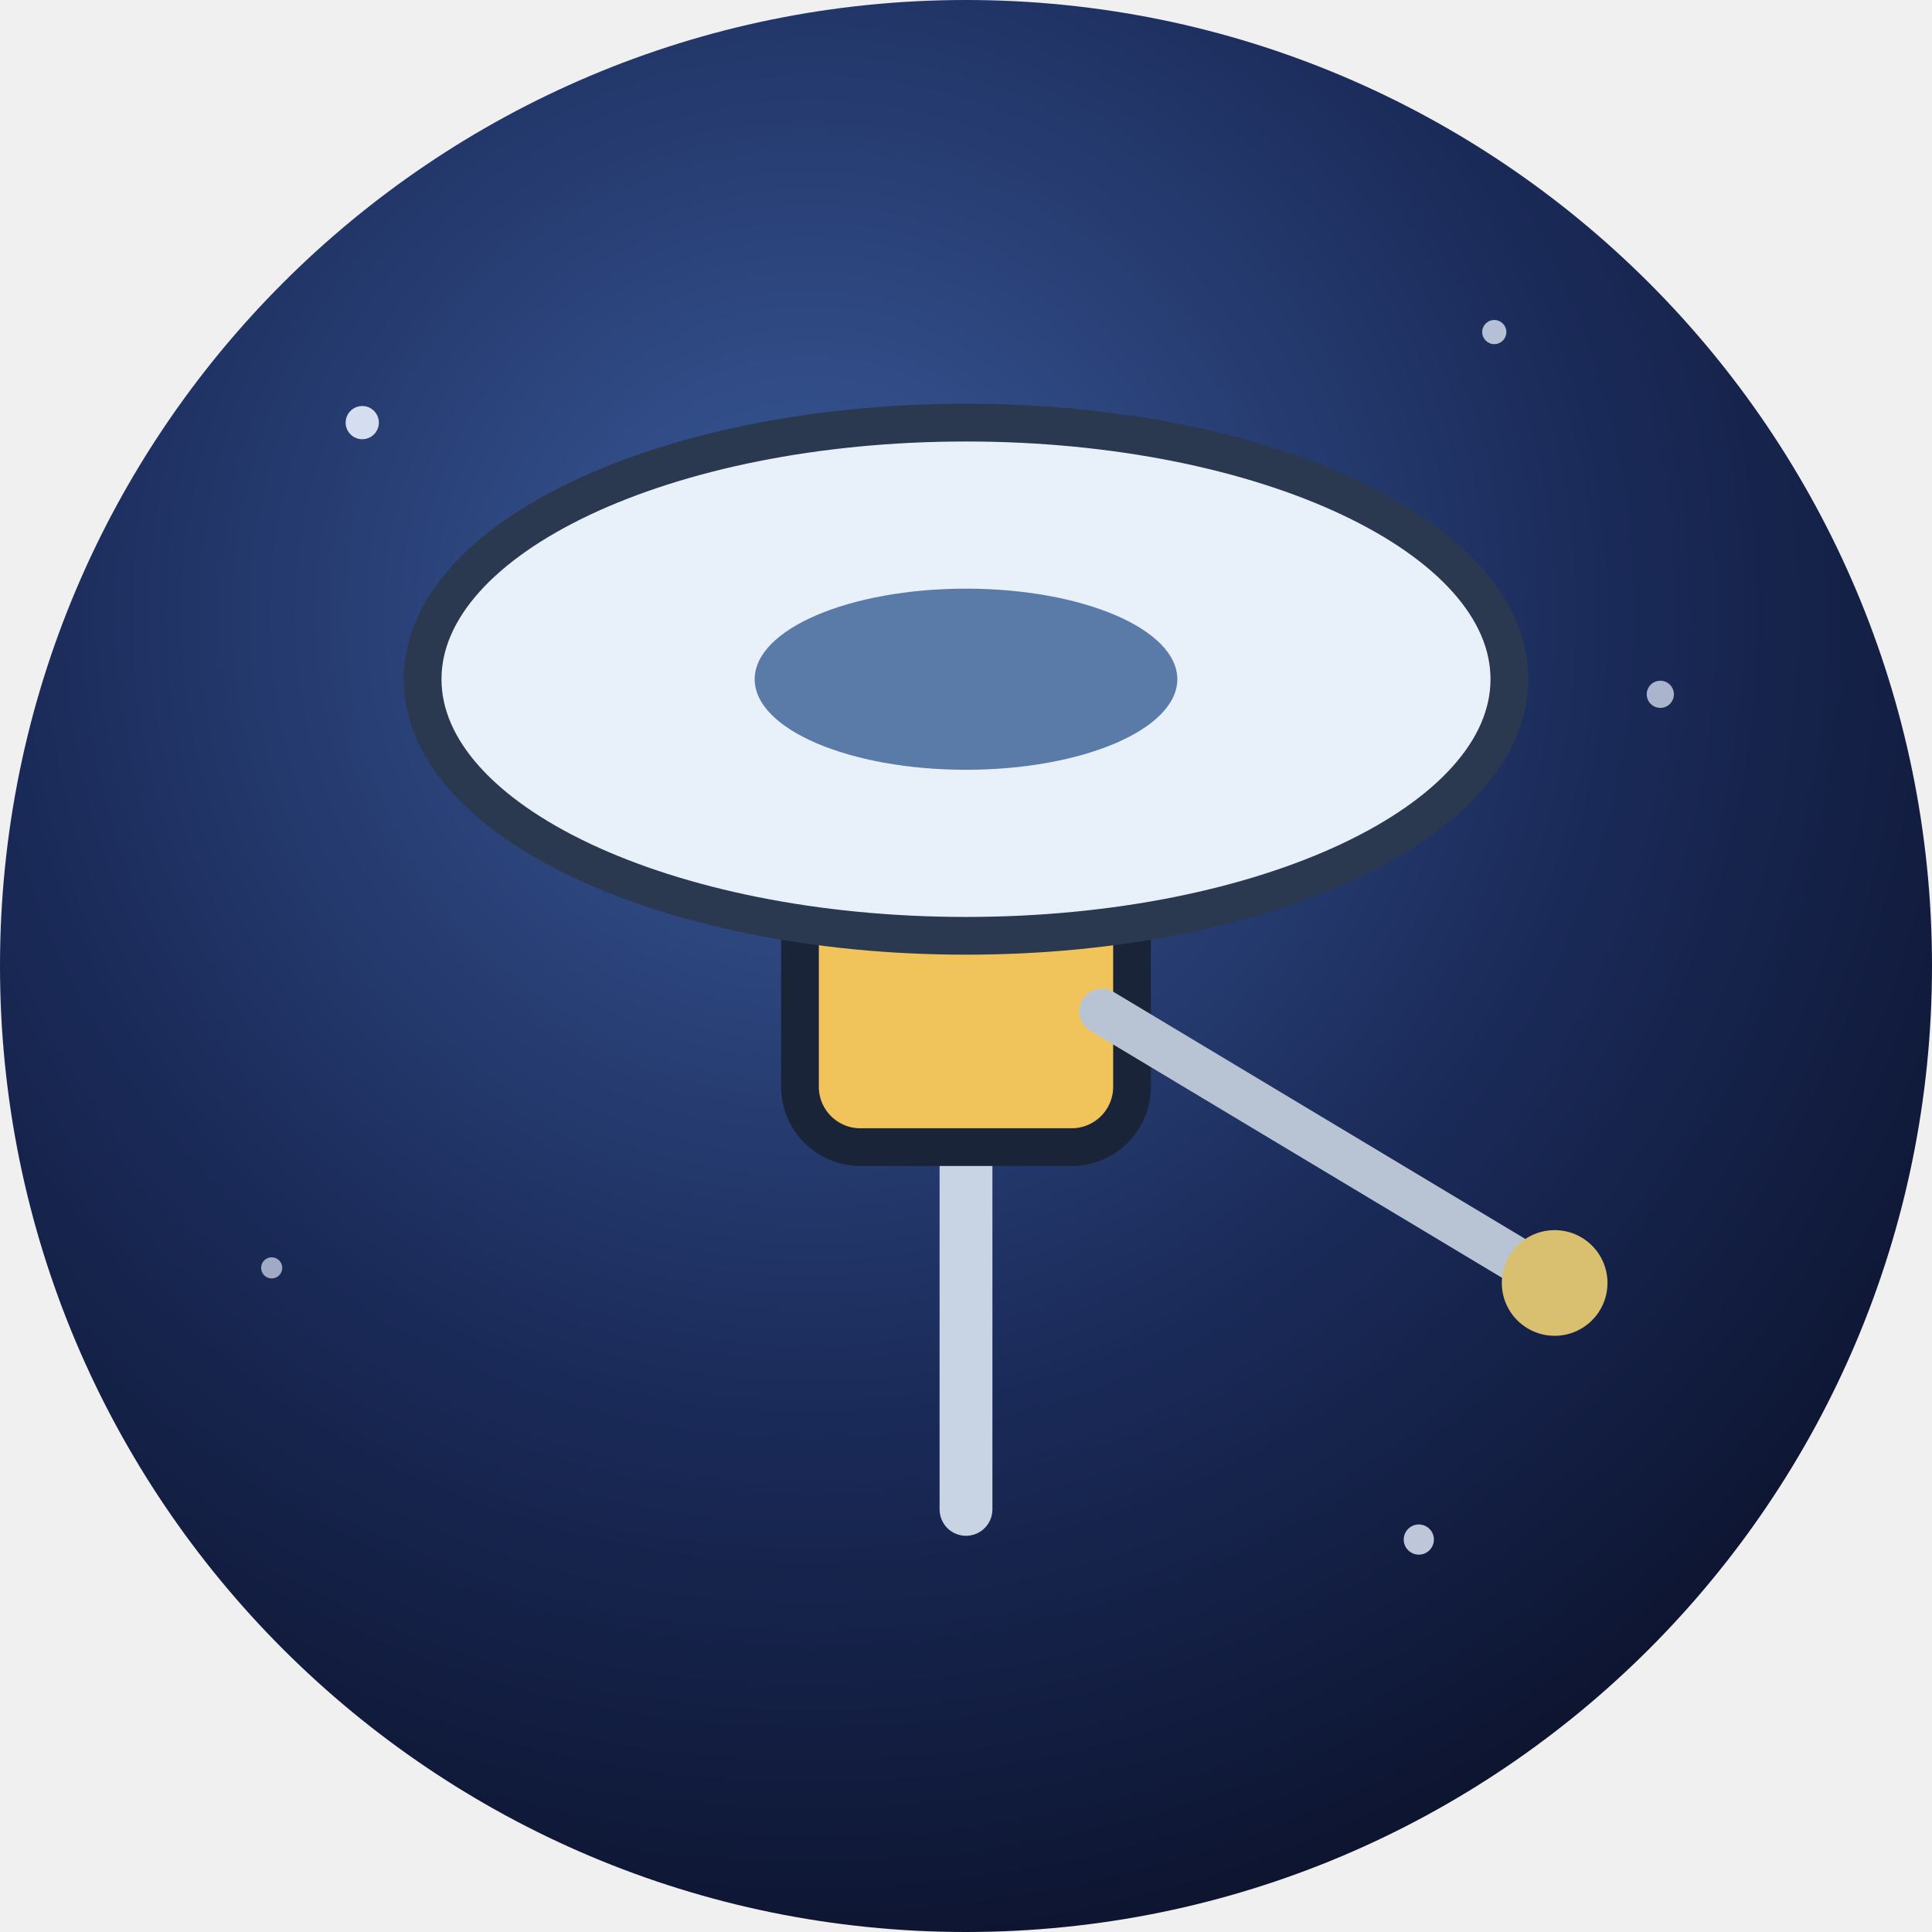
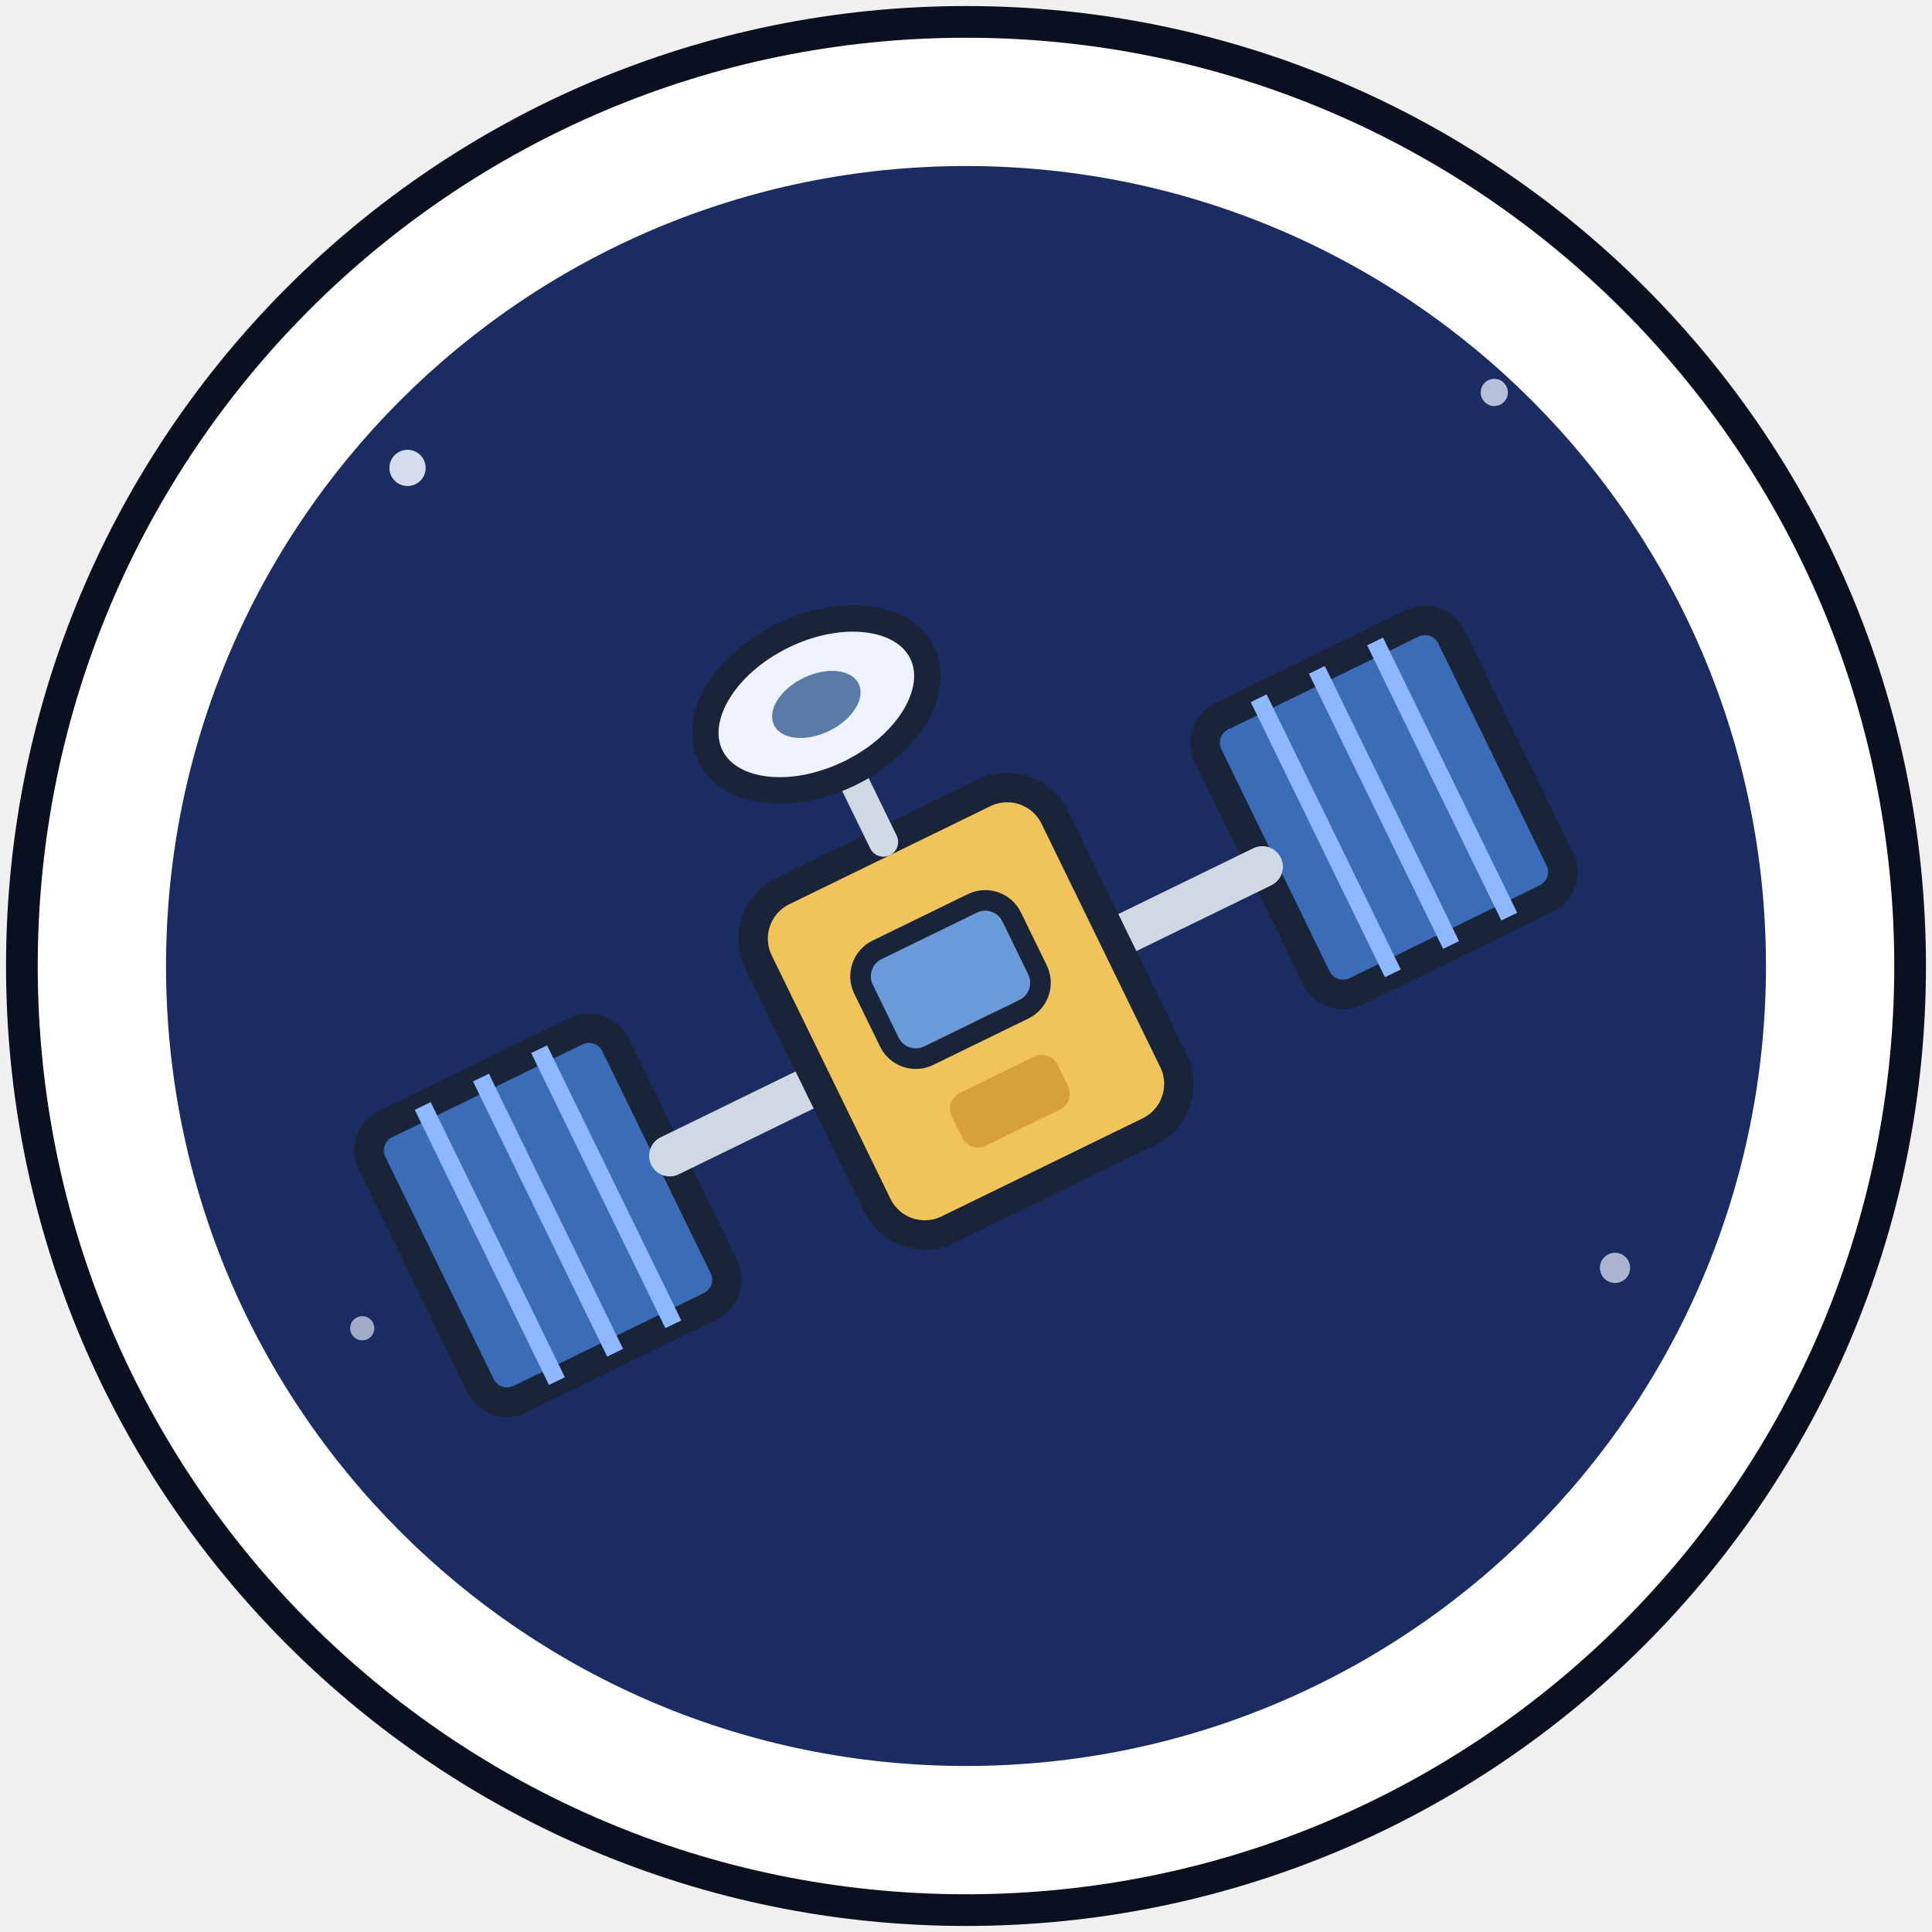
<svg xmlns="http://www.w3.org/2000/svg" viewBox="0 0 256 256" width="256" height="256">
-   <defs>
-     <radialGradient id="sky" cx="42%" cy="32%" r="75%">
-       <stop offset="0%" stop-color="#3a5a9a" />
-       <stop offset="55%" stop-color="#1a2a58" />
-       <stop offset="100%" stop-color="#0a1028" />
-     </radialGradient>
-   </defs>
-   <circle cx="128" cy="128" r="128" fill="url(#sky)" />
-   <circle cx="48" cy="56" r="2.2" fill="#e8f0ff" opacity="0.9" />
-   <circle cx="198" cy="44" r="1.6" fill="#e8f0ff" opacity="0.75" />
-   <circle cx="220" cy="92" r="1.8" fill="#e8f0ff" opacity="0.7" />
-   <circle cx="36" cy="168" r="1.4" fill="#e8f0ff" opacity="0.65" />
-   <circle cx="188" cy="204" r="2" fill="#e8f0ff" opacity="0.8" />
-   <g transform="translate(128 122)">
-     <line x1="0" y1="10" x2="0" y2="78" stroke="#c8d4e4" stroke-width="7" stroke-linecap="round" />
-     <rect x="-22" y="-8" width="44" height="38" rx="8" fill="#f0c45a" stroke="#1a2438" stroke-width="5" />
-     <ellipse cx="0" cy="-32" rx="72" ry="34" fill="#e8f0fa" stroke="#2a3850" stroke-width="5" />
-     <ellipse cx="0" cy="-32" rx="28" ry="12" fill="#5a7aa8" />
-     <line x1="18" y1="12" x2="78" y2="48" stroke="#b8c4d4" stroke-width="6" stroke-linecap="round" />
-     <circle cx="78" cy="48" r="7" fill="#d8c070" />
+   <circle cx="128" cy="128" r="127.2" fill="#0b1020" />
+   <circle cx="128" cy="128" r="123" fill="#fff" />
+   <circle cx="128" cy="128" r="106" fill="#1a2c62" />
+   <circle cx="54" cy="62" r="2.4" fill="#e8f0ff" opacity="0.9" />
+   <circle cx="198" cy="52" r="1.8" fill="#e8f0ff" opacity="0.75" />
+   <circle cx="214" cy="168" r="2" fill="#e8f0ff" opacity="0.7" />
+   <circle cx="48" cy="176" r="1.6" fill="#e8f0ff" opacity="0.65" />
+   <g transform="translate(128 134) rotate(-26) scale(0.78)">
+     <rect x="-102" y="-26" width="46" height="52" rx="5" fill="#3a6cb8" stroke="#1a2438" stroke-width="5" />
+     <line x1="-90" y1="-26" x2="-90" y2="26" stroke="#8eb8ff" stroke-width="3" />
+     <line x1="-79" y1="-26" x2="-79" y2="26" stroke="#8eb8ff" stroke-width="3" />
+     <line x1="-68" y1="-26" x2="-68" y2="26" stroke="#8eb8ff" stroke-width="3" />
+     <rect x="56" y="-26" width="46" height="52" rx="5" fill="#3a6cb8" stroke="#1a2438" stroke-width="5" />
+     <line x1="68" y1="-26" x2="68" y2="26" stroke="#8eb8ff" stroke-width="3" />
+     <line x1="79" y1="-26" x2="79" y2="26" stroke="#8eb8ff" stroke-width="3" />
+     <line x1="90" y1="-26" x2="90" y2="26" stroke="#8eb8ff" stroke-width="3" />
+     <line x1="-56" y1="0" x2="-28" y2="0" stroke="#d0d8e4" stroke-width="7" stroke-linecap="round" />
+     <line x1="28" y1="0" x2="56" y2="0" stroke="#d0d8e4" stroke-width="7" stroke-linecap="round" />
+     <rect x="-28" y="-32" width="56" height="64" rx="9" fill="#f0c45a" stroke="#1a2438" stroke-width="5" />
+     <rect x="-14" y="-16" width="28" height="20" rx="5" fill="#6a9ad8" stroke="#1a2438" stroke-width="3.5" />
+     <rect x="-10" y="12" width="20" height="10" rx="3" fill="#d8a03a" />
+     <line x1="0" y1="-32" x2="0" y2="-48" stroke="#d0d8e4" stroke-width="5" stroke-linecap="round" />
+     <ellipse cx="0" cy="-58" rx="20" ry="13" fill="#eef3ff" stroke="#1a2438" stroke-width="4.5" />
+     <ellipse cx="0" cy="-58" rx="8" ry="5" fill="#5a7aa8" />
  </g>
</svg>
